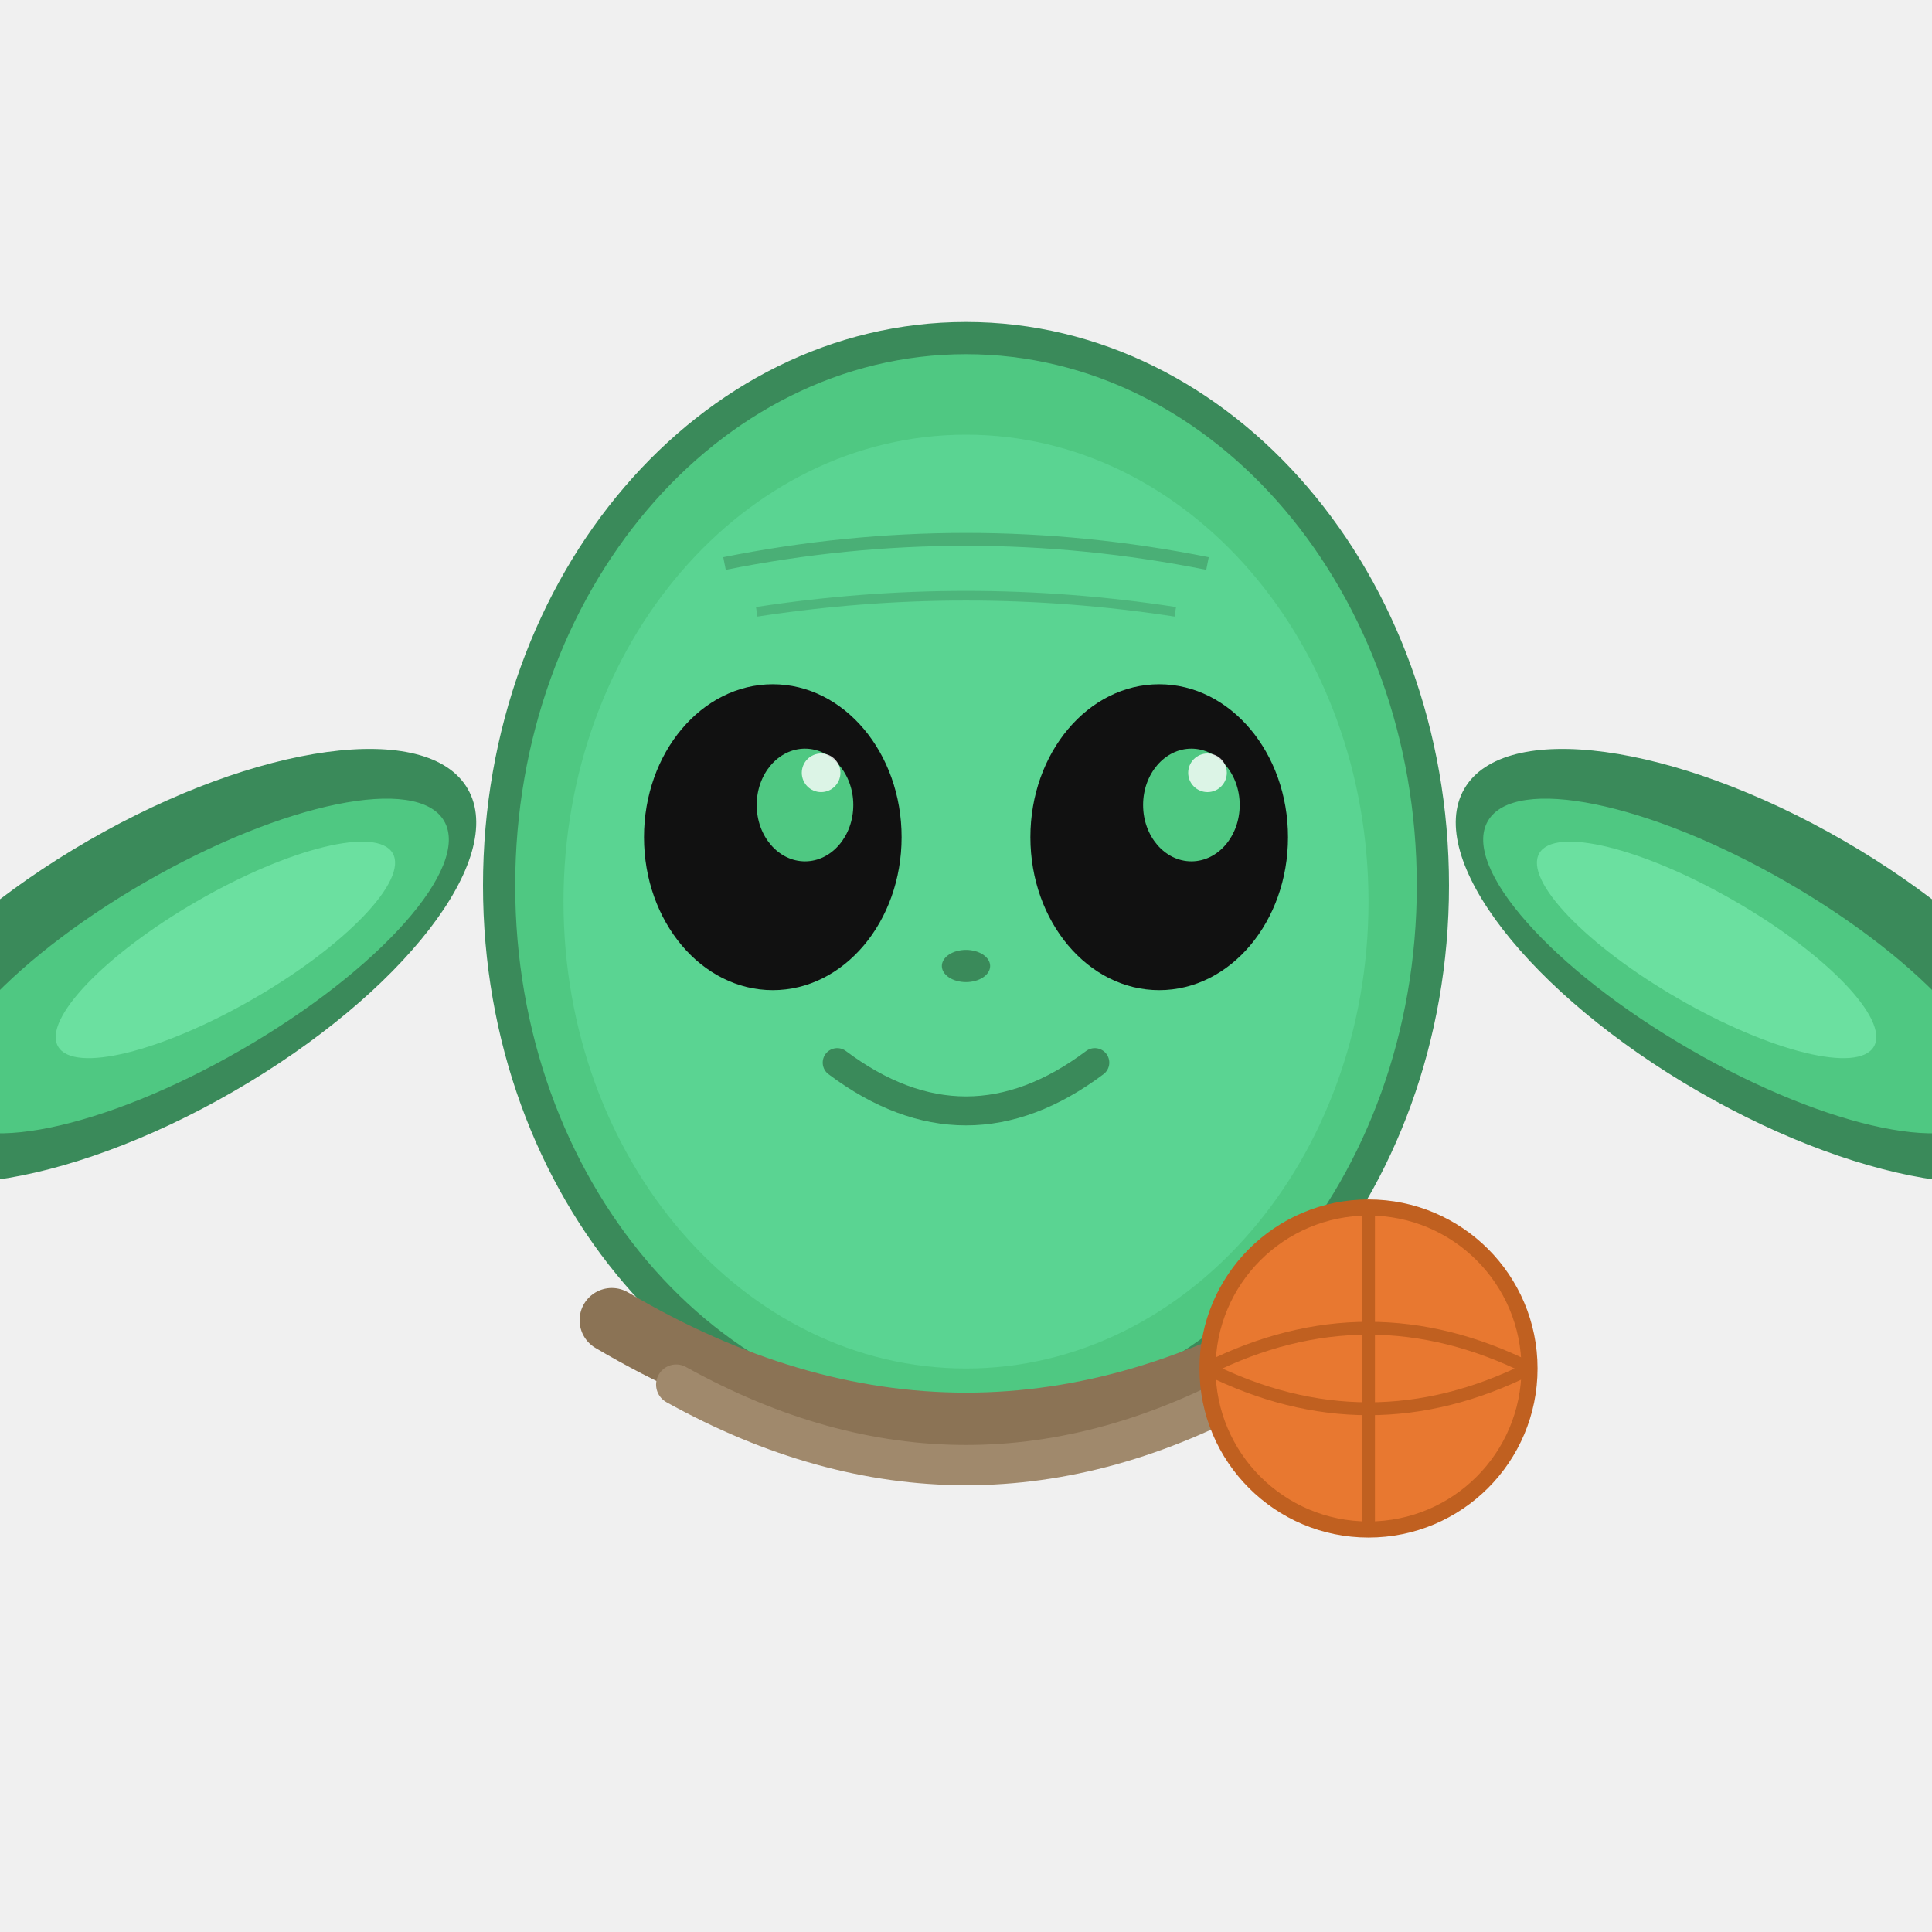
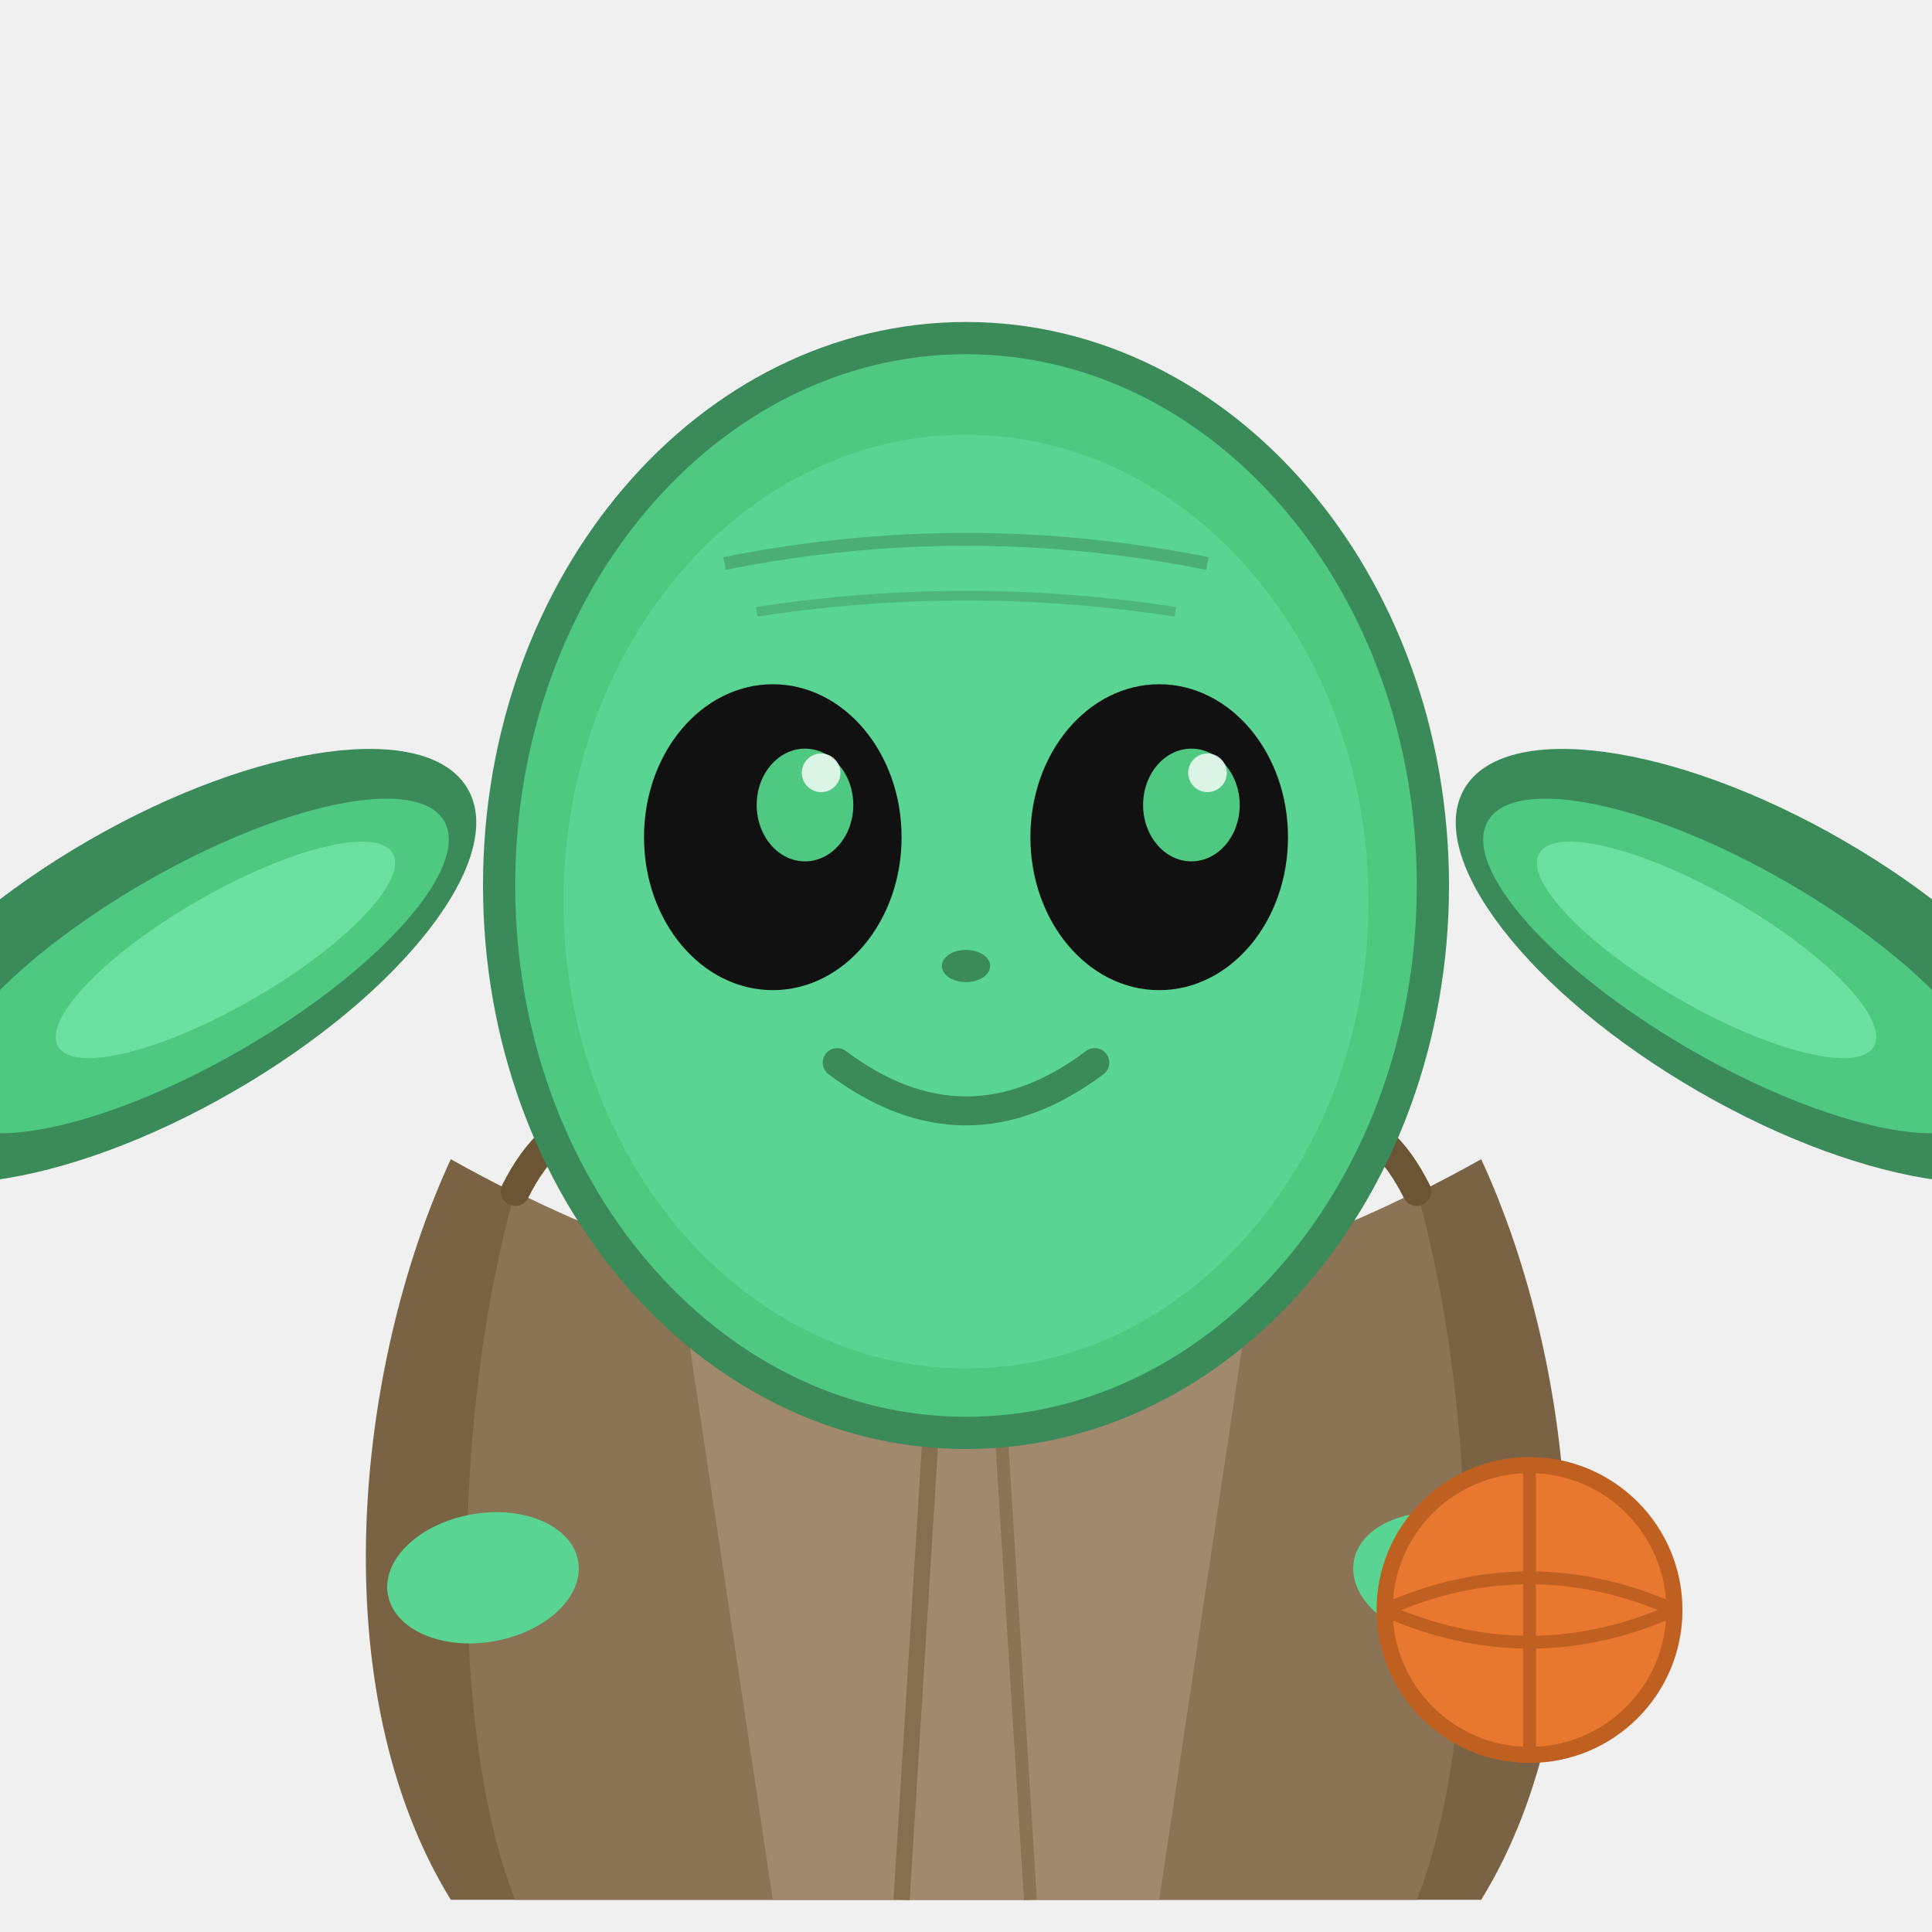
<svg xmlns="http://www.w3.org/2000/svg" viewBox="0 0 120 120" width="90" height="90">
  <ellipse cx="10" cy="60" rx="22" ry="9" fill="#3a8a5a" transform="rotate(-30 10 60)" />
  <ellipse cx="12" cy="60" rx="18" ry="6" fill="#4fc882" transform="rotate(-30 12 60)" />
  <ellipse cx="14" cy="59" rx="12" ry="3.5" fill="#6be0a0" transform="rotate(-30 14 59)" />
  <ellipse cx="110" cy="60" rx="22" ry="9" fill="#3a8a5a" transform="rotate(30 110 60)" />
  <ellipse cx="108" cy="60" rx="18" ry="6" fill="#4fc882" transform="rotate(30 108 60)" />
  <ellipse cx="106" cy="59" rx="12" ry="3.5" fill="#6be0a0" transform="rotate(30 106 59)" />
+   <path d="M 28 72 C 22 85 20 105 28 118 L 92 118 C 100 105 98 85 92 72 Q 60 90 28 72Z" fill="#7A6345" />
+   <path d="M 32 74 Q 60 88 88 74 C 92 88 92 108 88 118 L 32 118 C 28 108 28 88 32 74Z" fill="#8B7355" />
+   <path d="M 42 78 Q 60 86 78 78 L 72 118 L 48 118 Z" fill="#A0896C" />
+   <path d="M 32 74 Q 36 66 44 72" stroke="#6B5535" stroke-width="1.8" fill="none" stroke-linecap="round" />
+   <path d="M 88 74 Q 84 66 76 72" stroke="#6B5535" stroke-width="1.8" fill="none" stroke-linecap="round" />
+   <path d="M 58 86 L 56 118" stroke="#6B5535" stroke-width="1" fill="none" opacity="0.5" />
+   <path d="M 62 86 L 64 118" stroke="#6B5535" stroke-width="0.8" fill="none" opacity="0.4" />
  <ellipse cx="60" cy="55" rx="30" ry="35" fill="#3a8a5a" />
  <ellipse cx="60" cy="55" rx="28" ry="33" fill="#4fc882" />
  <ellipse cx="60" cy="56" rx="25" ry="29" fill="#5ad492" />
  <path d="M 45 35 Q 60 32 75 35" stroke="#3a8a5a" stroke-width="0.8" fill="none" opacity="0.5" />
  <path d="M 47 38 Q 60 36 73 38" stroke="#3a8a5a" stroke-width="0.6" fill="none" opacity="0.4" />
  <ellipse cx="48" cy="52" rx="8" ry="9.5" fill="#111" />
  <ellipse cx="50" cy="50" rx="3" ry="3.5" fill="#4fc882" />
  <circle cx="51" cy="48" r="1.2" fill="white" opacity="0.8" />
  <ellipse cx="72" cy="52" rx="8" ry="9.5" fill="#111" />
  <ellipse cx="74" cy="50" rx="3" ry="3.5" fill="#4fc882" />
  <circle cx="75" cy="48" r="1.2" fill="white" opacity="0.8" />
  <ellipse cx="60" cy="60" rx="1.5" ry="1" fill="#3a8a5a" />
  <path d="M 52 66 Q 60 72 68 66" stroke="#3a8a5a" stroke-width="1.8" fill="none" stroke-linecap="round" />
-   <path d="M 38 82 Q 60 95 82 82" stroke="#8B7355" stroke-width="4" fill="none" stroke-linecap="round" />
-   <path d="M 42 86 Q 60 96 78 86" stroke="#A0896C" stroke-width="2.5" fill="none" stroke-linecap="round" />
-   <circle cx="85" cy="85" r="10" fill="#e87830" stroke="#c06020" stroke-width="1" />
-   <path d="M 75 85 Q 85 80 95 85" stroke="#c06020" stroke-width="0.8" fill="none" />
-   <path d="M 75 85 Q 85 90 95 85" stroke="#c06020" stroke-width="0.8" fill="none" />
-   <line x1="85" y1="75" x2="85" y2="95" stroke="#c06020" stroke-width="0.8" />
+   <ellipse cx="30" cy="98" rx="6" ry="4" fill="#5ad492" transform="rotate(-10 30 98)" />
+   <ellipse cx="90" cy="98" rx="6" ry="4" fill="#5ad492" transform="rotate(10 90 98)" />
+   <circle cx="95" cy="100" r="9" fill="#e87830" stroke="#c06020" stroke-width="1" />
+   <path d="M 86 100 Q 95 96 104 100" stroke="#c06020" stroke-width="0.8" fill="none" />
+   <path d="M 86 100 Q 95 104 104 100" stroke="#c06020" stroke-width="0.8" fill="none" />
+   <line x1="95" y1="91" x2="95" y2="109" stroke="#c06020" stroke-width="0.8" />
</svg>
